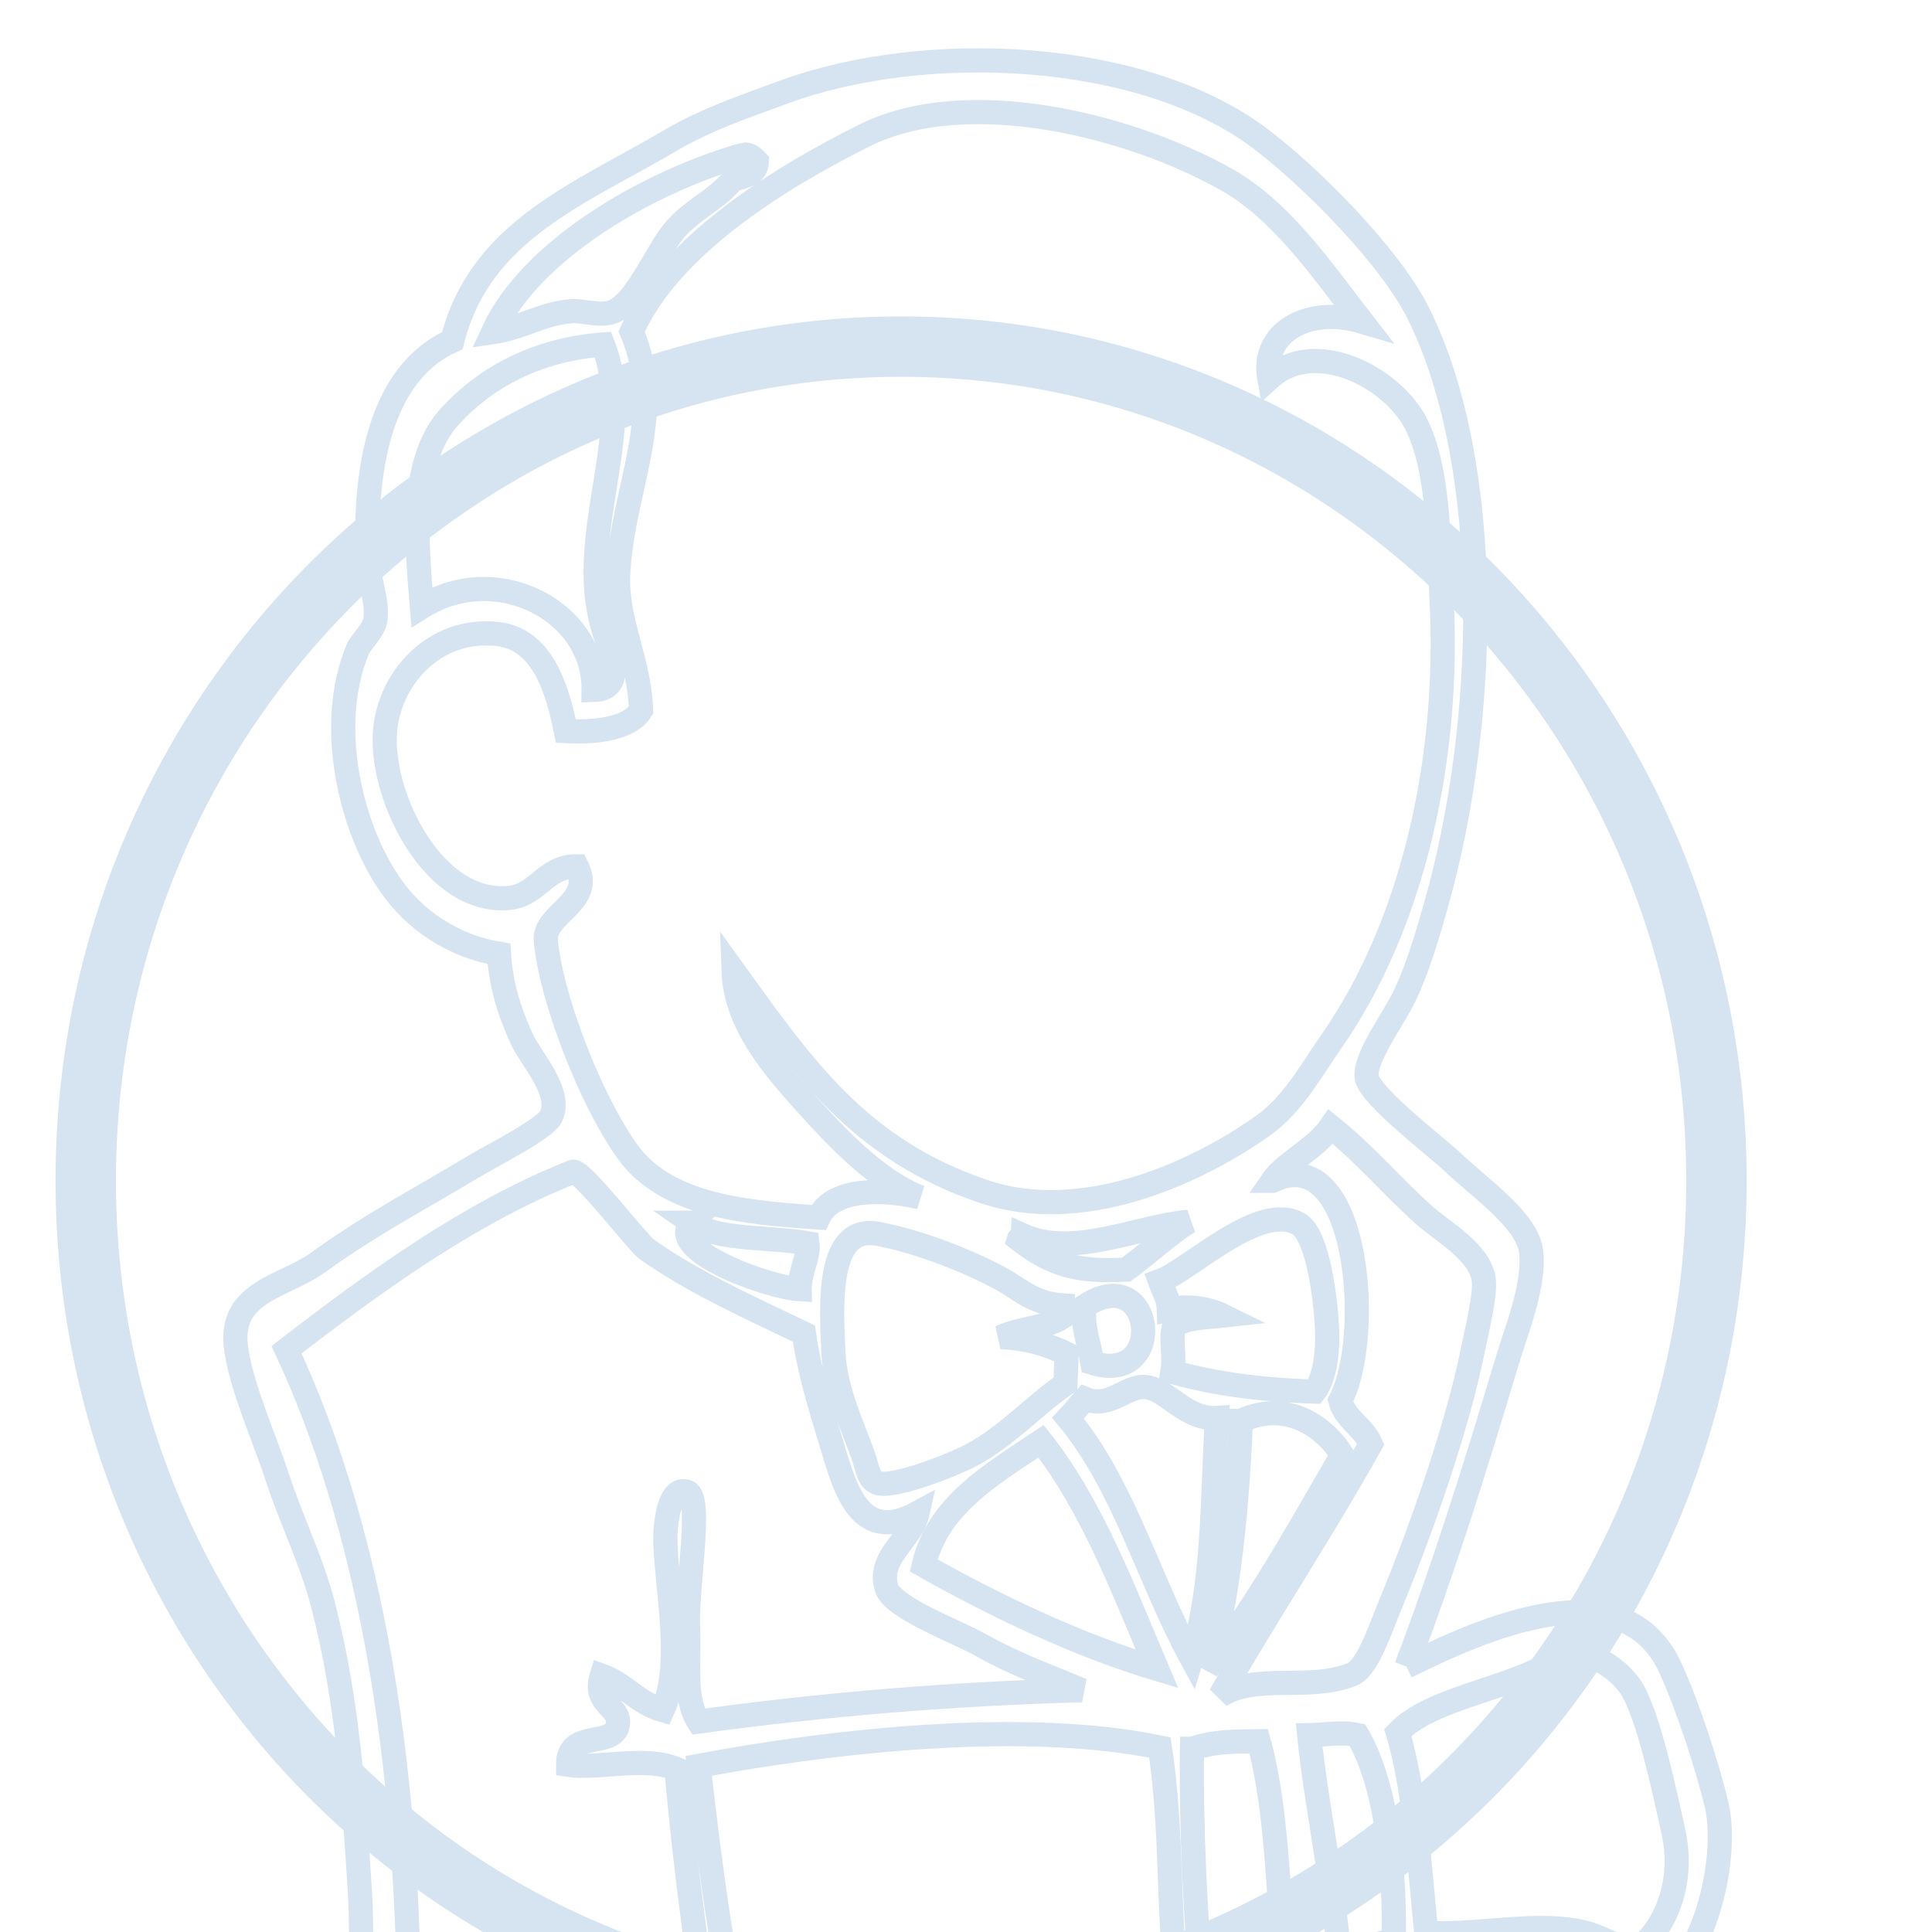
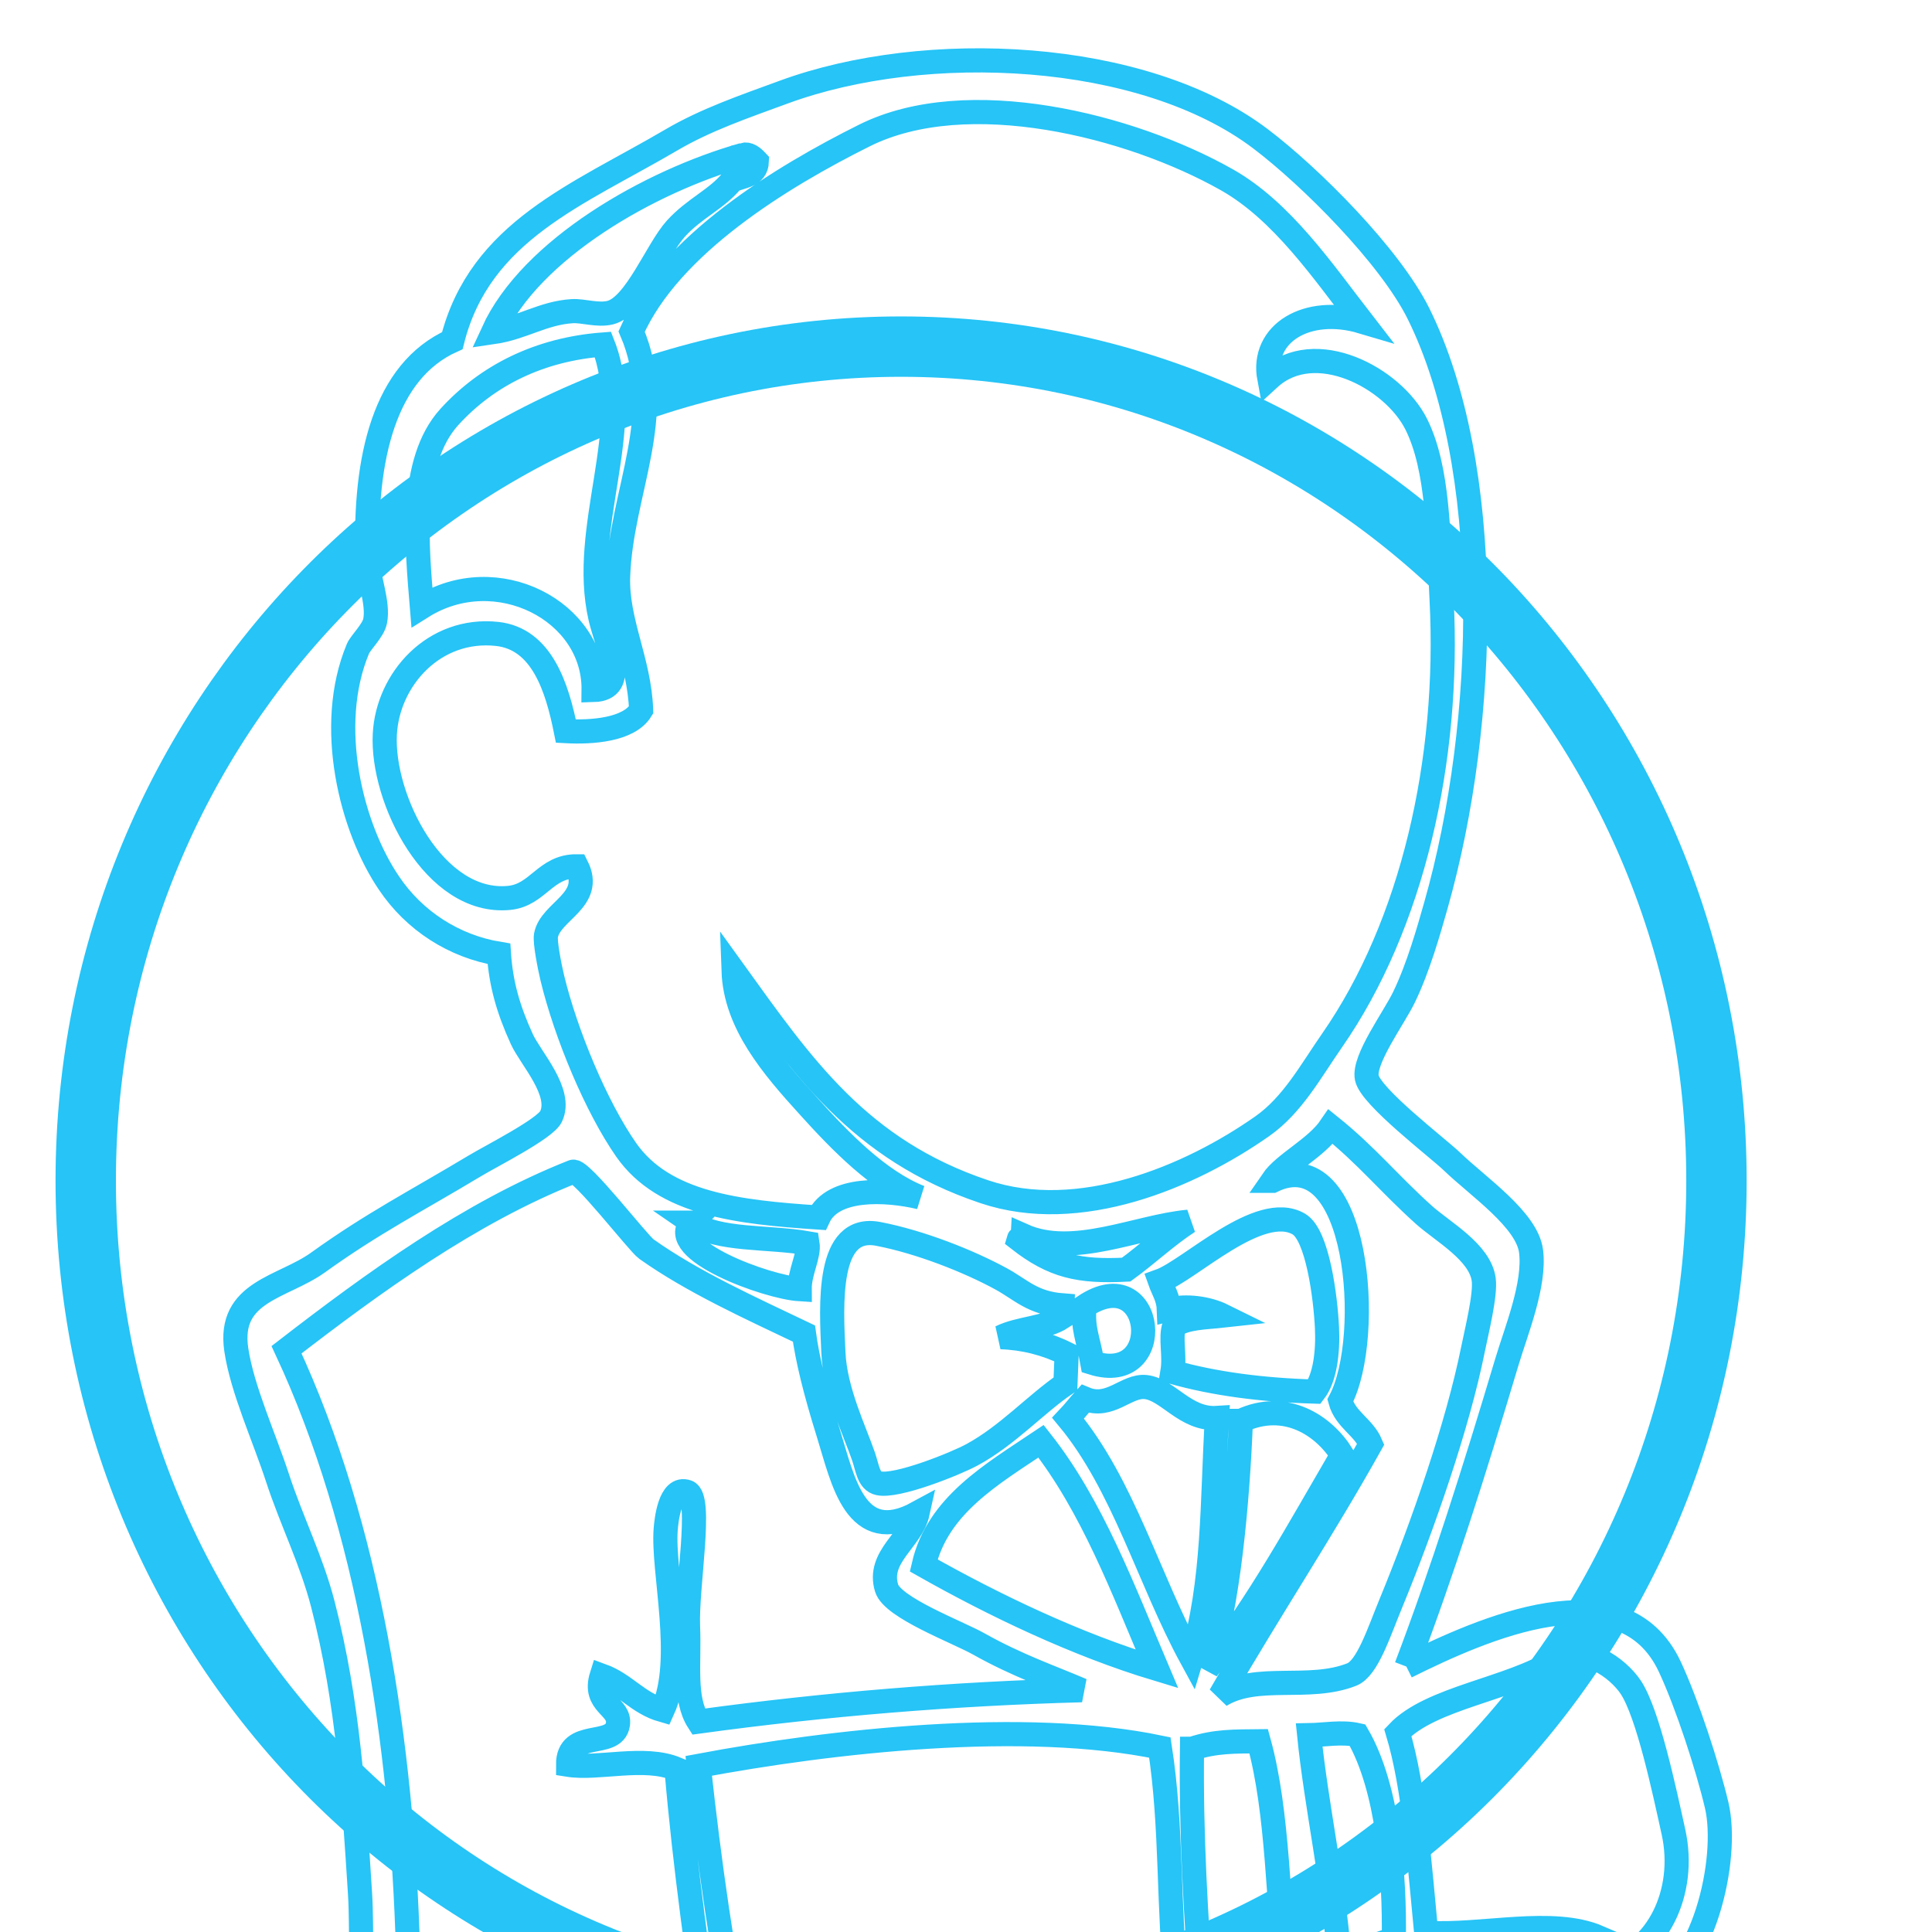
<svg xmlns="http://www.w3.org/2000/svg" width="32" height="32" fill="none">
-   <path fill-rule="evenodd" clip-rule="evenodd" d="M28.43 19.555c0 7.63-6.047 13.814-13.505 13.814-7.459 0-13.505-6.185-13.505-13.814 0-7.629 6.046-13.814 13.505-13.814 7.458 0 13.505 6.185 13.505 13.814z" stroke="#D6E3F1" />
+   <path fill-rule="evenodd" clip-rule="evenodd" d="M28.43 19.555c0 7.63-6.047 13.814-13.505 13.814-7.459 0-13.505-6.185-13.505-13.814 0-7.629 6.046-13.814 13.505-13.814 7.458 0 13.505 6.185 13.505 13.814z" stroke="#26C4F7" />
  <path fill-rule="evenodd" clip-rule="evenodd" d="M20.61 19.632l-2.059.308-2.778.31-1.8.05-1.75-.05-1.337-.413-1.184-1.286-.926-2.623-.206-.567-1.234-.411-.72-1.183-.515-1.698.566-1.492 1.337-.463 1.08.514.515 1.132.618-.103.206-.257-.206-1.183-.052-1.492.309-2.058-.012-1.176.938-1.5 1.646-1.183 2.882-1.234 3.19.463 2.777 2.006 1.287 2.058.823 1.492.206 3.704-.618 3.19-1.132 2.83-1.08 1.492" />
  <path fill-rule="evenodd" clip-rule="evenodd" d="M18.86 28.532l-7.357.309v1.235l.617 4.321-.308.36-5.145-1.749-.36-.617-.515-5.814L4.61 23.08l-.257-.823 4.116-2.83 1.286-.515 1.132 1.39.977.874 1.132.36.514.155.618 2.675.463.566 1.183-.412-.823 1.595 4.476 2.11-.566.308zM6.667 10.577l1.338-.463 1.08.514.515 1.132.617-.103.154-.617-.308-1.183.308-2.83-.257-1.543.926-1.08 2.006-1.596-.566-.771-2.83 1.389-1.182.926-.67 1.44-1.028 1.39-.309 1.646.206 1.749z" />
  <path fill-rule="evenodd" clip-rule="evenodd" d="M8.776 5.74s.772-1.903 3.859-2.829c3.087-.926.154-.669.154-.669L9.445 3.53 8.16 4.815l-.566 1.029 1.183-.103zm-1.543 4.477S6.153 6.615 10.268 6.1l-.154-.617-2.83.668-.823 2.676.206 1.749.566-.36zM18.346 14.024s.12-1.56.54-1.44c.42.12.42.54.42.54s-1.02.66-.96.9zM19.837 28.584l2.882-.155s1.183-2.984 1.183-3.138c0-.154 1.029-4.322 1.029-4.322l-2.315-2.418-.463-.411-1.235 1.235v4.784l-1.08 4.425zM13.185 38.72l-1.065-4.323-.53-3.19-.087-2.366 4.82-.257h3L21.5 31.5l-1.986 6.652-.051.772-3.91.309-2.367-.515z" />
  <path fill-rule="evenodd" clip-rule="evenodd" d="M21.777 32.854l2.007-.566 3.807-.205.566-1.75-1.03-3.035-1.182-.154-1.647.514-1.58.771-.838-.154-.653.257" />
  <path d="M13.649 20.404l-1.426-.155-1.337-.412v.463l.653.721 2.058.926" />
  <path fill-rule="evenodd" clip-rule="evenodd" d="M19.77 22.925s-.36-.515-.102-.669c.257-.154.514 0 .669-.257.154-.257 0-.412.051-.72.051-.31.309-.36.566-.412.257-.052.978-.154 1.08.103l-.308-.926-.618-.206-1.955 1.132-.103.566v1.132m-4.681 1.955a178.05 178.05 0 0 0-.2-2.407c-.11-1.198.287-.989 1.326-.989.158 0 .976.19 1.034.309.281.573-.469.445.324.878.669.364 1.85-.222 1.58-1.033-.151-.18-.788-.056-1.016-.174l-1.206-.625c-.511-.265-1.693-.652-2.239-.282-1.381.94.088 3.287.58 4.267M15.723 6.395c-1.403-.327-2.1.586-2.525 1.534-.379-.092-.228-.608-.132-.871.25-.69 1.262-1.61 2.089-1.485.356.054.837.379.568.822zm6.832 1.597l.066.002c.317.658.591 1.356.991 1.937-.268.624-2.028 1.176-2 .056.38-.167 1.037-.034 1.375-.247-.195-.535-.477-.991-.432-1.748zm-6.115.017c.301.55.399 1.13.826 1.546.193.188.567.417.382.938-.044.123-.36.397-.544.451-.668.197-2.225.04-1.697-.792.552.026 1.295.359 1.708-.042-.317-.507-.883-1.51-.675-2.101zm5.864 5.601c-1.006.647-2.128 1.35-3.776 1.186-.352-.306-.487-.987-.144-1.437.178.306.066.869.562.954.935.16 2.024-.572 2.697-.828.417-.704-.036-.962-.412-1.415-.77-.928-1.802-2.077-1.764-3.465.311-.226.338.344.382.447.402.94 1.413 2.143 2.151 2.948.181.198.48.388.513.52.096.38-.249.837-.21 1.09zm-13.263-.68c-.315-.18-.39-.973-.76-.995-.53-.032-.433 1.028-.43 1.648-.365-.33-.429-1.348-.161-1.87-.305-.15-.441.164-.61.275.217-1.579 2.31-.732 1.961.942zm13.904 1.338c-.469.891-1.131 1.873-2.505 1.901-.028-.287-.05-.726.001-.899 1.05-.1 1.7-.636 2.504-1.002zm-6.584.578c.877.46 2.487.51 3.679.475.064.261.062.584.064.902-1.53.076-3.341-.303-3.743-1.377zm-.166.859c.606 1.522 2.689 1.347 4.445 1.305-.077.197-.245.43-.453.515-.563.229-2.115.403-2.897-.012-.495-.264-.814-.859-1.085-1.208-.131-.168-.784-.599-.01-.6zM22.23 24.099c-.71 1.218-1.39 2.469-2.235 3.543.354-1.04.505-2.78.559-4.108.74-.346 1.374.078 1.677.565zM26.058 28.477c-.796.159-1.356.933-2.133.883.427-.602 1.175-.855 2.133-.883zm.352 1.246c-.65.068-1.412.173-2.07.12.311-.477 1.512-.313 2.07-.12zm.224 1.074c-.73.016-1.636.002-2.33-.057.41-.44 1.857-.163 2.33.057zM15.299 25.928c.23-.994 1.128-1.509 1.945-2.056.842 1.07 1.355 2.445 1.919 3.771-1.333-.401-2.695-1.053-3.864-1.715z" />
  <path fill-rule="evenodd" clip-rule="evenodd" d="M19.987 33.87c-.034.813.08 2.116.118 2.969.54 0 .772-.118 1.176-.254.045-1.004-.318-1.932-.423-2.848-.213-.057-.605.15-.87.133zm-8.414-4.622c.357 3.275.873 6.029 1.82 8.93 2.1.637 4.633.693 6.49.117-.341-1.637-.192-3.63-.392-5.377-.15-1.313-.073-2.634-.28-3.974-2.25-.468-5.43-.11-7.638.304zm8.17-.283c-.018 1.406.064 2.794.171 4.203.54-.081.907-.136 1.409-.246-.163-1.356-.143-2.881-.475-4.081-.384.004-.721-.005-1.104.124zm2.741-.227c-.256-.059-.555-.002-.8.002.116 1.147.395 2.413.493 3.616.386.012.591-.17.909-.23.017-1.057-.093-2.513-.602-3.388zm4.15 3.791c.803-.195 1.308-1.179 1.083-2.19-.15-.679-.419-1.957-.706-2.392-.213-.321-.789-.742-1.248-.447-.748.479-2.066.618-2.611 1.197.273.91.358 2.162.47 3.316.935.058 2.085-.258 2.862.077-.543.176-1.247.177-1.715.433.383.185 1.28.148 1.865.006zm-7.471-4.886c-.564-1.327-1.077-2.702-1.92-3.771-.816.547-1.715 1.062-1.944 2.056 1.169.661 2.53 1.313 3.864 1.715zm1.39-4.109c-.053 1.327-.204 3.068-.558 4.108.844-1.074 1.525-2.325 2.236-3.543-.303-.487-.937-.911-1.677-.565zm-1.576-.56c-.32-.035-.59.367-1.006.194-.096.105-.182.219-.28.322.919 1.106 1.336 2.676 2.045 3.976.38-1.25.337-2.617.42-3.98-.522.033-.813-.473-1.179-.512zm-1.014-1.338c-.034.379.054.503.13.937 1.246.39 1.029-1.71-.13-.937zm-1.381-.454c-.537-.293-1.343-.612-2.036-.745-.86-.164-.779 1.172-.742 1.97.028.631.356 1.299.499 1.718.067.196.082.404.25.442.295.07 1.271-.321 1.55-.473.588-.32 1.044-.83 1.544-1.172l.02-.499a2.626 2.626 0 0 0-1.09-.275c.3-.15.74-.148 1.012-.327l.008-.2c-.497-.038-.687-.26-1.015-.439zm-5.126-.931c-.446.452 1.249 1.069 1.789 1.102-.003-.286.163-.556.13-.761-.642-.113-1.484-.039-1.92-.341zm5.487.212c-.002.044-.06.028-.07.064.574.448 1 .541 1.78.502.351-.255.663-.553 1.03-.793-.844.076-1.905.6-2.74.227zm5.036 1.528c-.024-.503-.156-1.536-.466-1.717-.652-.38-1.81.768-2.302.944.054.153.142.275.149.471.29-.071.644-.022.895.102-.29.032-.613.03-.806.169-.07.203.017.481-.03.764.691.195 1.48.299 2.353.325.17-.221.227-.642.207-1.058zm-11.273-1.303c-.14-.1-1.086-1.33-1.216-1.28-1.712.676-3.313 1.843-4.744 2.948 1.364 2.927 1.915 6.513 2.012 9.97 1.563.73 2.935 1.783 5.056 1.893-.246-1.736-.47-3.284-.609-4.919-.533-.224-1.297.01-1.796-.07-.004-.6.762-.263.825-.667.049-.305-.42-.328-.268-.81.39.142.595.455 1.01.573.38-.832-.005-2.302.05-2.996.01-.13.065-.723.357-.619.258.092-.015 1.575.013 2.232.026.606-.073 1.192.173 1.572a58.54 58.54 0 0 1 6.348-.52c-.488-.21-1.068-.408-1.703-.765-.344-.195-1.43-.599-1.529-.926-.159-.52.416-.798.514-1.245-1.034.564-1.236-.541-1.48-1.324-.222-.709-.348-1.238-.403-1.647-.89-.425-1.843-.855-2.61-1.4zm10.369-1.13c1.426-.692 1.683 2.585 1.124 3.64.086.316.384.436.505.72-.796 1.425-1.68 2.756-2.493 4.166.605-.376 1.468-.067 2.179-.349.26-.103.448-.698.645-1.174.54-1.31 1.11-2.96 1.362-4.21.057-.285.213-.905.178-1.159-.062-.454-.678-.79-.991-1.07-.577-.519-.94-.975-1.542-1.46-.244.36-.768.603-.968.896zM7.443 6.906c-.68.748-.537 2.15-.455 3.147 1.229-.773 2.86.06 2.844 1.376.587-.016.22-.733.113-1.195-.347-1.509.585-3.148.042-4.528-1.052.08-1.916.51-2.544 1.2zm4.864-4.34c-1.539.436-3.511 1.554-4.143 2.936.49-.071.83-.318 1.312-.348.183-.012.422.076.632.024.418-.104.77-1.041 1.086-1.39.308-.34.677-.486.93-.797.163-.078.403-.073.412-.317-.07-.075-.144-.133-.229-.109zm8.011.41c-1.597-.902-4.3-1.58-6-.732-1.371.683-3.224 1.814-3.856 3.247.59 1.383-.175 2.65-.224 4.055-.026.747.352 1.4.381 2.213-.202.333-.819.374-1.246.351-.144-.72-.396-1.528-1.137-1.61-1.048-.114-1.815.754-1.862 1.66-.057 1.067.819 2.834 2.06 2.712.479-.048.597-.528 1.119-.523.283.564-.437.742-.51 1.146-.02.104.059.512.105.703.225.931.728 2.136 1.222 2.845.628.9 1.86 1.035 3.187 1.123.237-.51 1.11-.468 1.679-.335-.682-.27-1.316-.924-1.84-1.504-.604-.664-1.215-1.377-1.246-2.246 1.14 1.582 2.082 2.963 4.155 3.658 1.568.526 3.4-.24 4.605-1.087.5-.352.799-.91 1.154-1.42 1.33-1.914 1.95-4.644 1.814-7.291-.056-1.092-.054-2.18-.42-2.914-.383-.768-1.677-1.455-2.435-.76-.14-.747.63-1.209 1.535-.94-.645-.833-1.323-1.834-2.24-2.351zm2.976 24.628c1.248-.62 3.58-1.67 4.363.002.288.616.627 1.659.777 2.295.211.898-.23 2.785-1.152 3.086-.815.266-1.766.25-2.748.053a1.497 1.497 0 0 1-.334-.439c-.701-.027-1.358.038-1.912.326.053.518-.298.602-.626.708-.244.967.487 2.229.312 3.11-.125.628-.897.724-1.465.842-.018.349.025.64.064.935-.13.478-.712.75-1.264.817-1.815.219-4.57.317-6.316-.311-.487-1.195-.871-2.648-1.277-4.013-1.702.182-3.08-.734-4.378-1.335-.449-.208-1.07-.323-1.239-.68-.162-.347-.096-1.01-.136-1.638-.103-1.602-.191-3.146-.614-4.786-.19-.736-.52-1.386-.752-2.095-.213-.657-.586-1.469-.683-2.124-.145-.972.77-1.026 1.355-1.447.904-.65 1.614-1.01 2.593-1.598.29-.174 1.164-.614 1.264-.817.197-.402-.34-.969-.483-1.284-.228-.498-.346-.922-.379-1.413a2.727 2.727 0 0 1-1.82-1.17c-.622-.912-1.053-2.6-.515-3.884.042-.1.253-.3.284-.455.061-.305-.115-.712-.126-1.037-.057-1.669.282-3.106 1.405-3.61.456-1.816 2.088-2.42 3.626-3.323.574-.337 1.208-.553 1.862-.793 2.348-.864 5.949-.702 7.897.772.826.625 2.146 1.944 2.619 2.899 1.247 2.521 1.159 6.735.286 9.803-.117.411-.287 1.017-.525 1.512-.165.345-.68 1.036-.618 1.341.065.315 1.174 1.158 1.412 1.387.428.413 1.242.962 1.308 1.483.07.555-.245 1.314-.405 1.85-.534 1.786-1.055 3.438-1.66 5.03z" />
-   <path d="M23.294 27.604c1.248-.62 3.58-1.67 4.363.002.288.616.627 1.659.777 2.295.211.898-.23 2.785-1.152 3.086-.815.266-1.766.25-2.748.053a1.498 1.498 0 0 1-.334-.439c-.701-.027-1.358.038-1.912.326.053.518-.298.602-.626.708-.244.967.487 2.229.312 3.11-.125.628-.897.724-1.465.842-.018.349.025.64.064.935-.13.478-.712.75-1.264.817-1.815.219-4.57.317-6.316-.311-.487-1.195-.871-2.648-1.277-4.013-1.702.182-3.08-.734-4.378-1.335-.449-.208-1.07-.323-1.239-.68-.162-.347-.096-1.01-.136-1.638-.103-1.602-.191-3.146-.614-4.786-.19-.736-.52-1.386-.752-2.095-.213-.657-.586-1.469-.683-2.124-.145-.972.77-1.026 1.355-1.447.904-.65 1.614-1.01 2.593-1.598.29-.174 1.164-.614 1.264-.817.197-.402-.34-.969-.483-1.284-.228-.498-.346-.922-.379-1.413a2.727 2.727 0 0 1-1.82-1.17c-.622-.912-1.053-2.6-.515-3.884.042-.1.253-.3.284-.455.061-.305-.115-.712-.126-1.037-.057-1.669.282-3.106 1.405-3.61.456-1.816 2.088-2.42 3.626-3.323.574-.337 1.208-.553 1.862-.793 2.348-.864 5.949-.702 7.897.772.826.625 2.146 1.944 2.619 2.899 1.247 2.521 1.159 6.735.286 9.803-.117.411-.287 1.017-.525 1.512-.165.345-.68 1.036-.618 1.341.065.315 1.174 1.158 1.412 1.387.428.413 1.242.962 1.308 1.483.07.555-.245 1.314-.405 1.85-.534 1.786-1.055 3.438-1.66 5.03m-3.307 6.267c-.034.813.08 2.116.118 2.969.54 0 .772-.118 1.176-.254.045-1.004-.318-1.932-.423-2.848-.213-.057-.605.15-.87.133zm-8.414-4.622c.357 3.275.873 6.029 1.82 8.93 2.1.637 4.633.693 6.49.117-.341-1.637-.192-3.63-.392-5.377-.15-1.313-.073-2.634-.28-3.974-2.25-.468-5.43-.11-7.638.304zm8.17-.283c-.018 1.406.064 2.794.171 4.203.54-.081.907-.136 1.409-.246-.163-1.356-.143-2.881-.475-4.081-.384.004-.721-.005-1.104.124zm2.741-.227c-.256-.059-.555-.002-.8.002.116 1.147.395 2.413.493 3.616.386.012.591-.17.909-.23.017-1.057-.093-2.513-.602-3.388zm4.15 3.791c.803-.195 1.308-1.179 1.083-2.19-.15-.679-.419-1.957-.706-2.392-.213-.321-.789-.742-1.248-.447-.748.479-2.066.618-2.611 1.197.273.91.358 2.162.47 3.316.935.058 2.085-.258 2.862.077-.543.176-1.247.177-1.715.433.383.185 1.28.148 1.865.006zm-7.471-4.886c-.564-1.327-1.077-2.702-1.92-3.771-.816.547-1.715 1.062-1.944 2.056 1.169.661 2.53 1.313 3.864 1.715zm1.39-4.109c-.053 1.327-.204 3.068-.558 4.108.844-1.074 1.525-2.325 2.236-3.543-.303-.487-.937-.911-1.677-.565zm-1.576-.56c-.32-.035-.59.367-1.006.194-.096.105-.182.219-.28.322.919 1.106 1.336 2.676 2.045 3.976.38-1.25.337-2.617.42-3.98-.522.033-.813-.473-1.179-.512zm-1.014-1.338c-.034.379.054.503.13.937 1.246.39 1.029-1.71-.13-.937zm-1.381-.454c-.537-.293-1.343-.612-2.036-.745-.86-.164-.779 1.172-.742 1.97.028.631.356 1.299.499 1.718.067.196.082.404.25.442.295.07 1.271-.321 1.55-.473.588-.32 1.044-.83 1.544-1.172l.02-.499a2.626 2.626 0 0 0-1.09-.275c.3-.15.74-.148 1.012-.327l.008-.2c-.497-.038-.687-.26-1.015-.439zm-5.126-.931c-.446.452 1.249 1.069 1.789 1.102-.003-.286.163-.556.13-.761-.642-.113-1.484-.039-1.92-.341zm5.487.212c-.002.044-.06.028-.07.064.574.448 1 .541 1.78.502.351-.255.663-.553 1.03-.793-.844.076-1.905.6-2.74.227zm5.036 1.528c-.024-.503-.156-1.536-.466-1.717-.652-.38-1.81.768-2.302.944.054.153.142.275.149.471.29-.071.644-.022.895.102-.29.032-.613.03-.806.169-.07.203.017.481-.03.764.691.195 1.48.299 2.353.325.17-.221.227-.642.207-1.058zm-11.273-1.303c-.14-.1-1.086-1.33-1.216-1.28-1.712.676-3.313 1.843-4.744 2.948 1.364 2.927 1.915 6.513 2.012 9.97 1.563.73 2.935 1.783 5.056 1.893-.246-1.736-.47-3.284-.609-4.919-.533-.224-1.297.01-1.796-.07-.004-.6.762-.263.825-.667.049-.305-.42-.328-.268-.81.39.142.595.455 1.01.573.38-.832-.005-2.302.05-2.996.01-.13.065-.723.357-.619.258.092-.015 1.575.013 2.232.026.606-.073 1.192.173 1.572a58.54 58.54 0 0 1 6.348-.52c-.488-.21-1.068-.408-1.703-.765-.344-.195-1.43-.599-1.529-.926-.159-.52.416-.798.514-1.245-1.034.564-1.236-.541-1.48-1.324-.222-.709-.348-1.238-.403-1.647-.89-.425-1.843-.855-2.61-1.4zm10.369-1.13c1.426-.692 1.683 2.585 1.124 3.64.086.316.384.436.505.72-.796 1.425-1.68 2.756-2.493 4.166.605-.376 1.468-.067 2.179-.349.26-.103.448-.698.645-1.174.54-1.31 1.11-2.96 1.362-4.21.057-.285.213-.905.178-1.159-.062-.454-.678-.79-.991-1.07-.577-.519-.94-.975-1.542-1.46-.244.36-.768.603-.968.896zM7.443 6.906c-.68.748-.537 2.15-.455 3.147 1.229-.773 2.86.06 2.844 1.376.587-.016.22-.733.113-1.195-.347-1.509.585-3.148.042-4.528-1.052.08-1.916.51-2.544 1.2zm4.864-4.34c-1.539.436-3.511 1.554-4.143 2.936.49-.071.83-.318 1.312-.348.183-.012.422.076.632.024.418-.104.77-1.041 1.086-1.39.308-.34.677-.486.93-.797.163-.078.403-.073.412-.317-.07-.075-.144-.133-.229-.109zm8.011.41c-1.597-.902-4.3-1.58-6-.732-1.371.683-3.224 1.814-3.856 3.247.59 1.383-.175 2.65-.224 4.055-.026.747.352 1.4.381 2.213-.202.333-.819.374-1.246.351-.144-.72-.396-1.528-1.137-1.61-1.048-.114-1.815.754-1.862 1.66-.057 1.067.819 2.834 2.06 2.712.479-.048.597-.528 1.119-.523.283.564-.437.742-.51 1.146-.02.104.059.512.105.703.225.931.728 2.136 1.222 2.845.628.9 1.86 1.035 3.187 1.123.237-.51 1.11-.468 1.679-.335-.682-.27-1.316-.924-1.84-1.504-.604-.664-1.215-1.377-1.246-2.246 1.14 1.582 2.082 2.963 4.155 3.658 1.568.526 3.4-.24 4.605-1.087.5-.352.799-.91 1.154-1.42 1.33-1.914 1.95-4.644 1.814-7.291-.056-1.092-.054-2.18-.42-2.914-.383-.768-1.677-1.455-2.435-.76-.14-.747.63-1.209 1.535-.94-.645-.833-1.323-1.834-2.24-2.351z" stroke="#D6E3F1" stroke-width=".4" />
+   <path d="M23.294 27.604c1.248-.62 3.58-1.67 4.363.002.288.616.627 1.659.777 2.295.211.898-.23 2.785-1.152 3.086-.815.266-1.766.25-2.748.053a1.498 1.498 0 0 1-.334-.439c-.701-.027-1.358.038-1.912.326.053.518-.298.602-.626.708-.244.967.487 2.229.312 3.11-.125.628-.897.724-1.465.842-.018.349.025.64.064.935-.13.478-.712.75-1.264.817-1.815.219-4.57.317-6.316-.311-.487-1.195-.871-2.648-1.277-4.013-1.702.182-3.08-.734-4.378-1.335-.449-.208-1.07-.323-1.239-.68-.162-.347-.096-1.01-.136-1.638-.103-1.602-.191-3.146-.614-4.786-.19-.736-.52-1.386-.752-2.095-.213-.657-.586-1.469-.683-2.124-.145-.972.77-1.026 1.355-1.447.904-.65 1.614-1.01 2.593-1.598.29-.174 1.164-.614 1.264-.817.197-.402-.34-.969-.483-1.284-.228-.498-.346-.922-.379-1.413a2.727 2.727 0 0 1-1.82-1.17c-.622-.912-1.053-2.6-.515-3.884.042-.1.253-.3.284-.455.061-.305-.115-.712-.126-1.037-.057-1.669.282-3.106 1.405-3.61.456-1.816 2.088-2.42 3.626-3.323.574-.337 1.208-.553 1.862-.793 2.348-.864 5.949-.702 7.897.772.826.625 2.146 1.944 2.619 2.899 1.247 2.521 1.159 6.735.286 9.803-.117.411-.287 1.017-.525 1.512-.165.345-.68 1.036-.618 1.341.065.315 1.174 1.158 1.412 1.387.428.413 1.242.962 1.308 1.483.07.555-.245 1.314-.405 1.85-.534 1.786-1.055 3.438-1.66 5.03m-3.307 6.267c-.034.813.08 2.116.118 2.969.54 0 .772-.118 1.176-.254.045-1.004-.318-1.932-.423-2.848-.213-.057-.605.15-.87.133zm-8.414-4.622c.357 3.275.873 6.029 1.82 8.93 2.1.637 4.633.693 6.49.117-.341-1.637-.192-3.63-.392-5.377-.15-1.313-.073-2.634-.28-3.974-2.25-.468-5.43-.11-7.638.304zm8.17-.283c-.018 1.406.064 2.794.171 4.203.54-.081.907-.136 1.409-.246-.163-1.356-.143-2.881-.475-4.081-.384.004-.721-.005-1.104.124zm2.741-.227c-.256-.059-.555-.002-.8.002.116 1.147.395 2.413.493 3.616.386.012.591-.17.909-.23.017-1.057-.093-2.513-.602-3.388zm4.15 3.791c.803-.195 1.308-1.179 1.083-2.19-.15-.679-.419-1.957-.706-2.392-.213-.321-.789-.742-1.248-.447-.748.479-2.066.618-2.611 1.197.273.91.358 2.162.47 3.316.935.058 2.085-.258 2.862.077-.543.176-1.247.177-1.715.433.383.185 1.28.148 1.865.006zm-7.471-4.886c-.564-1.327-1.077-2.702-1.92-3.771-.816.547-1.715 1.062-1.944 2.056 1.169.661 2.53 1.313 3.864 1.715zm1.39-4.109c-.053 1.327-.204 3.068-.558 4.108.844-1.074 1.525-2.325 2.236-3.543-.303-.487-.937-.911-1.677-.565zm-1.576-.56c-.32-.035-.59.367-1.006.194-.096.105-.182.219-.28.322.919 1.106 1.336 2.676 2.045 3.976.38-1.25.337-2.617.42-3.98-.522.033-.813-.473-1.179-.512zm-1.014-1.338c-.034.379.054.503.13.937 1.246.39 1.029-1.71-.13-.937zm-1.381-.454c-.537-.293-1.343-.612-2.036-.745-.86-.164-.779 1.172-.742 1.97.028.631.356 1.299.499 1.718.067.196.082.404.25.442.295.07 1.271-.321 1.55-.473.588-.32 1.044-.83 1.544-1.172l.02-.499a2.626 2.626 0 0 0-1.09-.275c.3-.15.74-.148 1.012-.327l.008-.2c-.497-.038-.687-.26-1.015-.439zm-5.126-.931c-.446.452 1.249 1.069 1.789 1.102-.003-.286.163-.556.13-.761-.642-.113-1.484-.039-1.92-.341zm5.487.212c-.002.044-.06.028-.07.064.574.448 1 .541 1.78.502.351-.255.663-.553 1.03-.793-.844.076-1.905.6-2.74.227zm5.036 1.528c-.024-.503-.156-1.536-.466-1.717-.652-.38-1.81.768-2.302.944.054.153.142.275.149.471.29-.071.644-.022.895.102-.29.032-.613.03-.806.169-.07.203.017.481-.03.764.691.195 1.48.299 2.353.325.17-.221.227-.642.207-1.058zm-11.273-1.303c-.14-.1-1.086-1.33-1.216-1.28-1.712.676-3.313 1.843-4.744 2.948 1.364 2.927 1.915 6.513 2.012 9.97 1.563.73 2.935 1.783 5.056 1.893-.246-1.736-.47-3.284-.609-4.919-.533-.224-1.297.01-1.796-.07-.004-.6.762-.263.825-.667.049-.305-.42-.328-.268-.81.39.142.595.455 1.01.573.38-.832-.005-2.302.05-2.996.01-.13.065-.723.357-.619.258.092-.015 1.575.013 2.232.026.606-.073 1.192.173 1.572a58.54 58.54 0 0 1 6.348-.52c-.488-.21-1.068-.408-1.703-.765-.344-.195-1.43-.599-1.529-.926-.159-.52.416-.798.514-1.245-1.034.564-1.236-.541-1.48-1.324-.222-.709-.348-1.238-.403-1.647-.89-.425-1.843-.855-2.61-1.4zm10.369-1.13c1.426-.692 1.683 2.585 1.124 3.64.086.316.384.436.505.72-.796 1.425-1.68 2.756-2.493 4.166.605-.376 1.468-.067 2.179-.349.26-.103.448-.698.645-1.174.54-1.31 1.11-2.96 1.362-4.21.057-.285.213-.905.178-1.159-.062-.454-.678-.79-.991-1.07-.577-.519-.94-.975-1.542-1.46-.244.36-.768.603-.968.896zM7.443 6.906c-.68.748-.537 2.15-.455 3.147 1.229-.773 2.86.06 2.844 1.376.587-.016.22-.733.113-1.195-.347-1.509.585-3.148.042-4.528-1.052.08-1.916.51-2.544 1.2zm4.864-4.34c-1.539.436-3.511 1.554-4.143 2.936.49-.071.83-.318 1.312-.348.183-.012.422.076.632.024.418-.104.77-1.041 1.086-1.39.308-.34.677-.486.93-.797.163-.078.403-.073.412-.317-.07-.075-.144-.133-.229-.109zm8.011.41c-1.597-.902-4.3-1.58-6-.732-1.371.683-3.224 1.814-3.856 3.247.59 1.383-.175 2.65-.224 4.055-.026.747.352 1.4.381 2.213-.202.333-.819.374-1.246.351-.144-.72-.396-1.528-1.137-1.61-1.048-.114-1.815.754-1.862 1.66-.057 1.067.819 2.834 2.06 2.712.479-.048.597-.528 1.119-.523.283.564-.437.742-.51 1.146-.02.104.059.512.105.703.225.931.728 2.136 1.222 2.845.628.9 1.86 1.035 3.187 1.123.237-.51 1.11-.468 1.679-.335-.682-.27-1.316-.924-1.84-1.504-.604-.664-1.215-1.377-1.246-2.246 1.14 1.582 2.082 2.963 4.155 3.658 1.568.526 3.4-.24 4.605-1.087.5-.352.799-.91 1.154-1.42 1.33-1.914 1.95-4.644 1.814-7.291-.056-1.092-.054-2.18-.42-2.914-.383-.768-1.677-1.455-2.435-.76-.14-.747.63-1.209 1.535-.94-.645-.833-1.323-1.834-2.24-2.351z" stroke="#26C4F7" stroke-width=".4" />
  <path fill-rule="evenodd" clip-rule="evenodd" d="M14.967 15.235c.067-.09.44-.227.96.024 0 0-.617.103-.565 1.132l-.258-.052s-.266-.933-.137-1.104zm4.51 8.847a.283.283 0 1 1-.565 0 .283.283 0 0 1 .566 0zm.283 1.312a.283.283 0 1 1-.566 0 .283.283 0 0 1 .566 0z" />
</svg>
